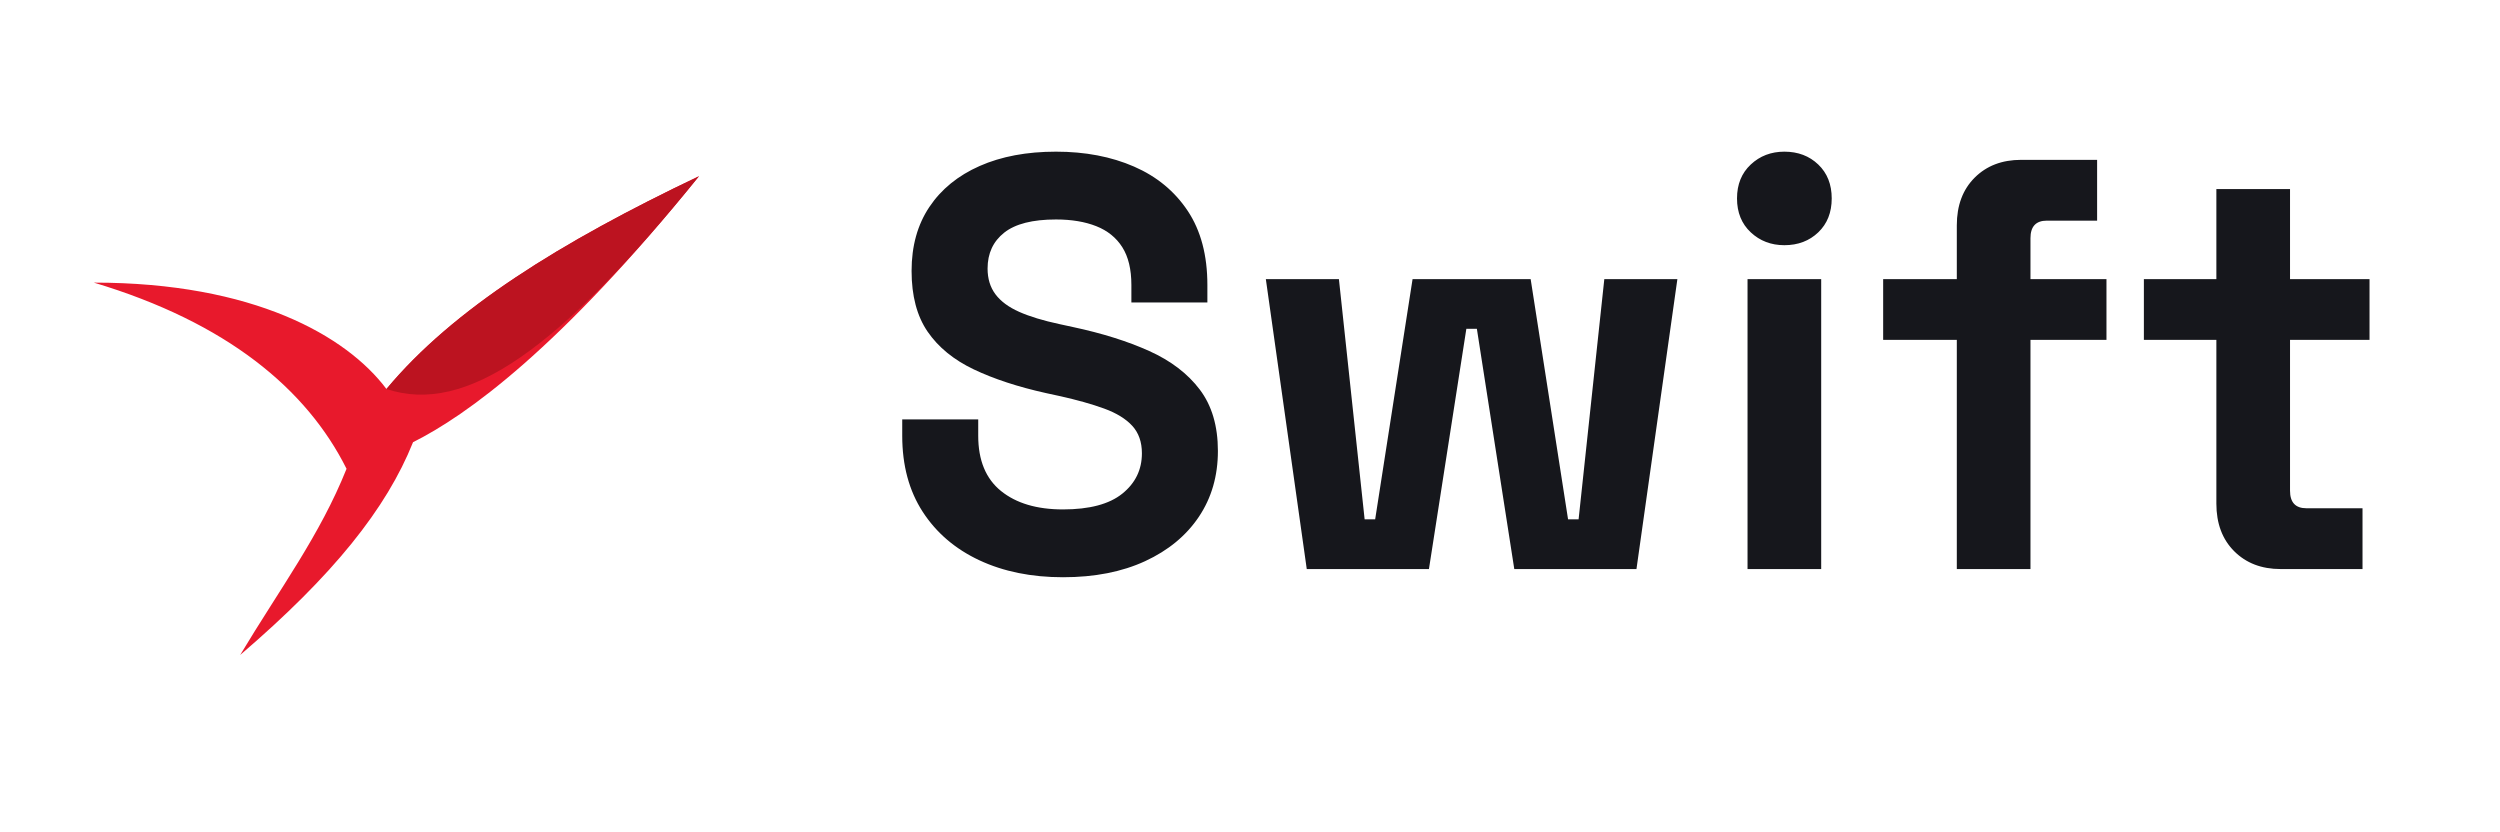
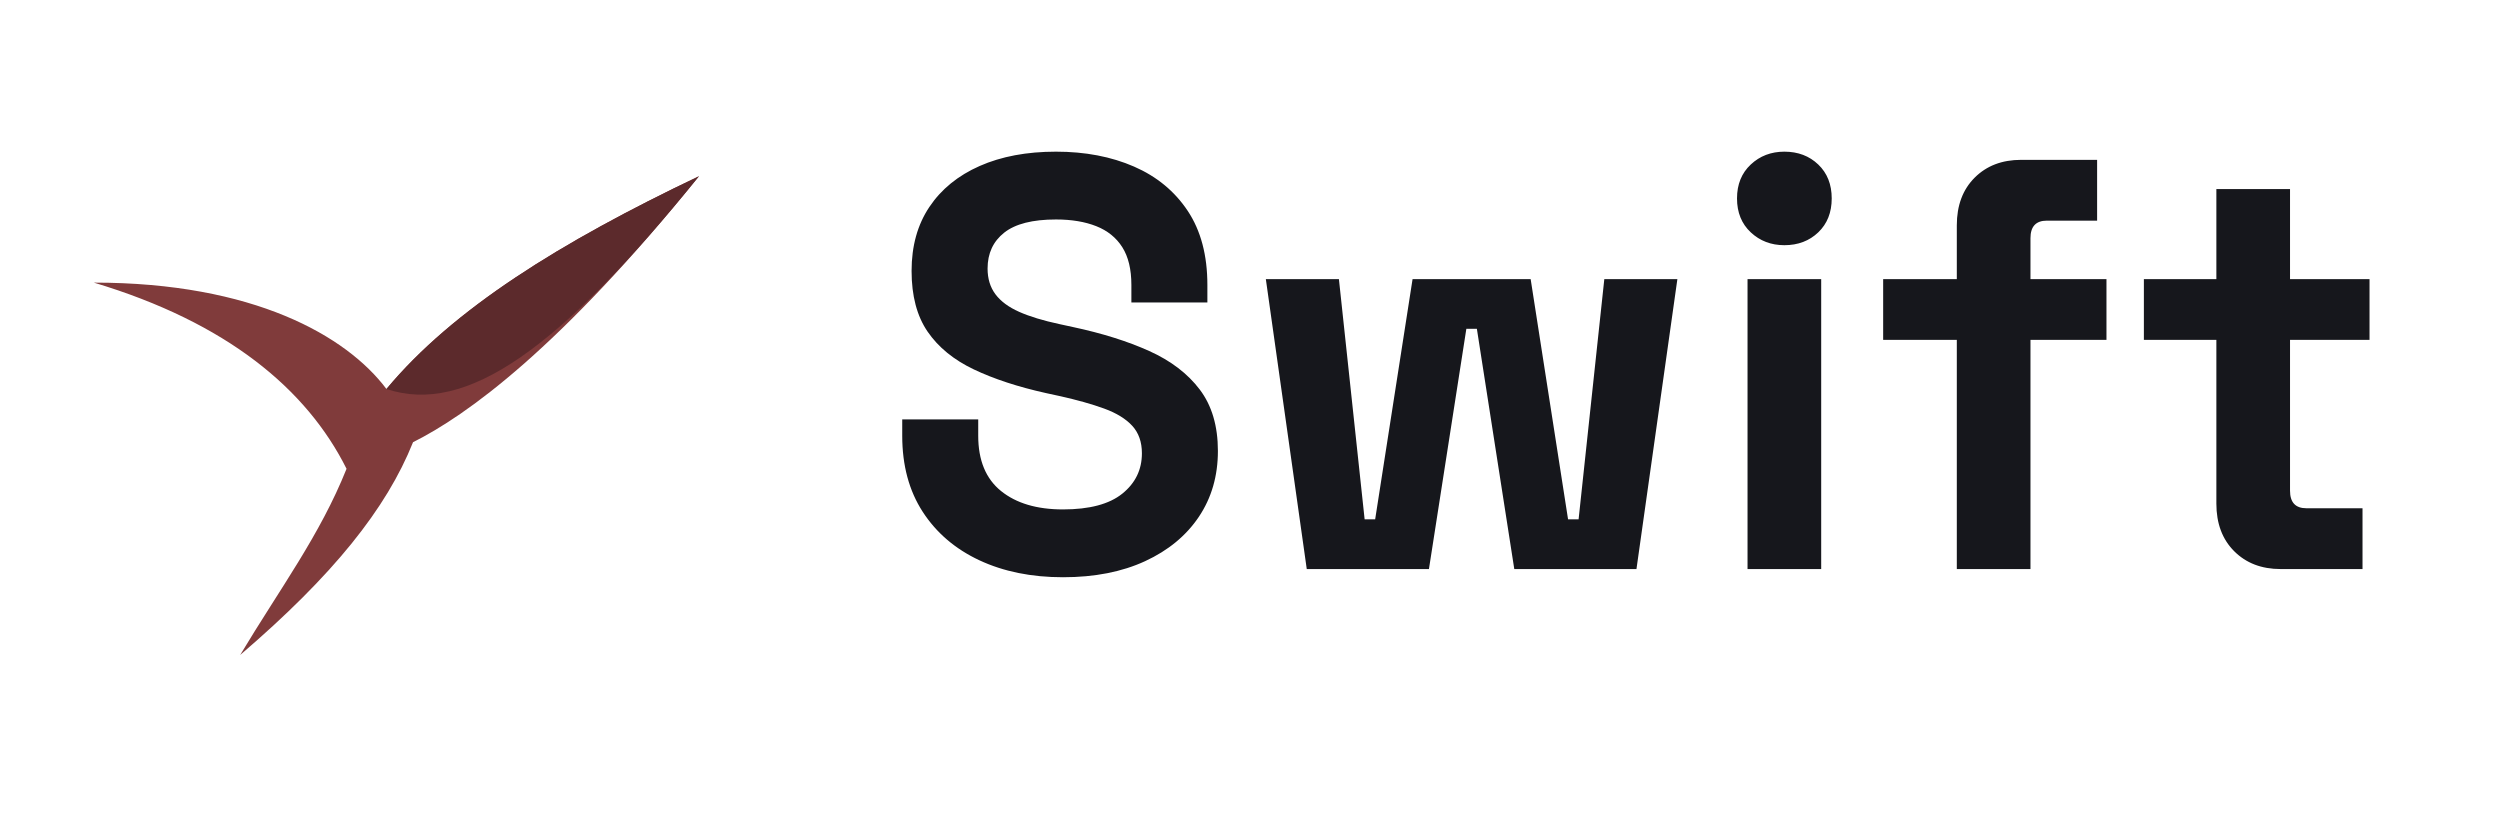
<svg xmlns="http://www.w3.org/2000/svg" width="391" height="130" viewBox="0 0 391 130">
  <g transform="translate(10,13.0) scale(1.04)">
    <g transform="translate(-1.5,-6)">
-       <path d="M97 20 C76 30 60 40 50 52 C44 44 30 36 6 36 C26 42 38 52 44 64 C40 74 34 82 28 92 C42 80 50 70 54 60 C62 56 76 46 97 20 Z" fill="#E8192C" />
-       <path d="M50 52 C62 56 76 46 97 20 C76 30 60 40 50 52 Z" fill="#BC1320" />
+       <path d="M97 20 C76 30 60 40 50 52 C44 44 30 36 6 36 C26 42 38 52 44 64 C40 74 34 82 28 92 C42 80 50 70 54 60 C62 56 76 46 97 20 Z" fill="#803B3B" />
+       <path d="M50 52 C62 56 76 46 97 20 C76 30 60 40 50 52 Z" fill="#5C2A2C" />
    </g>
  </g>
  <g transform="translate(138,89.0) scale(0.09142857,-0.09142857)">
    <path d="M309 -14Q228 -14 166.0 15.0Q104 44 69.0 98.0Q34 152 34 228V256H164V228Q164 165 203.0 133.5Q242 102 309 102Q377 102 410.5 129.0Q444 156 444 198Q444 227 427.5 245.0Q411 263 379.5 274.5Q348 286 303 296L280 301Q208 317 156.5 341.5Q105 366 77.5 406.0Q50 446 50 510Q50 574 80.5 619.5Q111 665 166.5 689.5Q222 714 297 714Q372 714 430.5 688.5Q489 663 522.5 612.5Q556 562 556 486V456H426V486Q426 526 410.5 550.5Q395 575 366.0 586.5Q337 598 297 598Q237 598 208.5 575.5Q180 553 180 514Q180 488 193.5 470.0Q207 452 234.0 440.0Q261 428 303 419L326 414Q401 398 456.5 373.0Q512 348 543.0 307.0Q574 266 574 202Q574 138 541.5 89.5Q509 41 449.5 13.5Q390 -14 309 -14Z M726 0 656 496H781L825 85H843L907 496H1109L1173 85H1191L1235 496H1360L1290 0H1081L1017 411H999L935 0Z M1480 0V496H1606V0ZM1543 554Q1509 554 1485.5 576.0Q1462 598 1462 634Q1462 670 1485.5 692.0Q1509 714 1543 714Q1578 714 1601.0 692.0Q1624 670 1624 634Q1624 598 1601.0 576.0Q1578 554 1543 554Z M1838 0V392H1712V496H1838V588Q1838 639 1868.5 669.5Q1899 700 1948 700H2078V596H1992Q1964 596 1964 566V496H2094V392H1964V0Z M2392 0Q2343 0 2312.5 30.5Q2282 61 2282 112V392H2158V496H2282V650H2408V496H2544V392H2408V134Q2408 104 2436 104H2532V0Z" fill="#16171C" />
  </g>
</svg>
